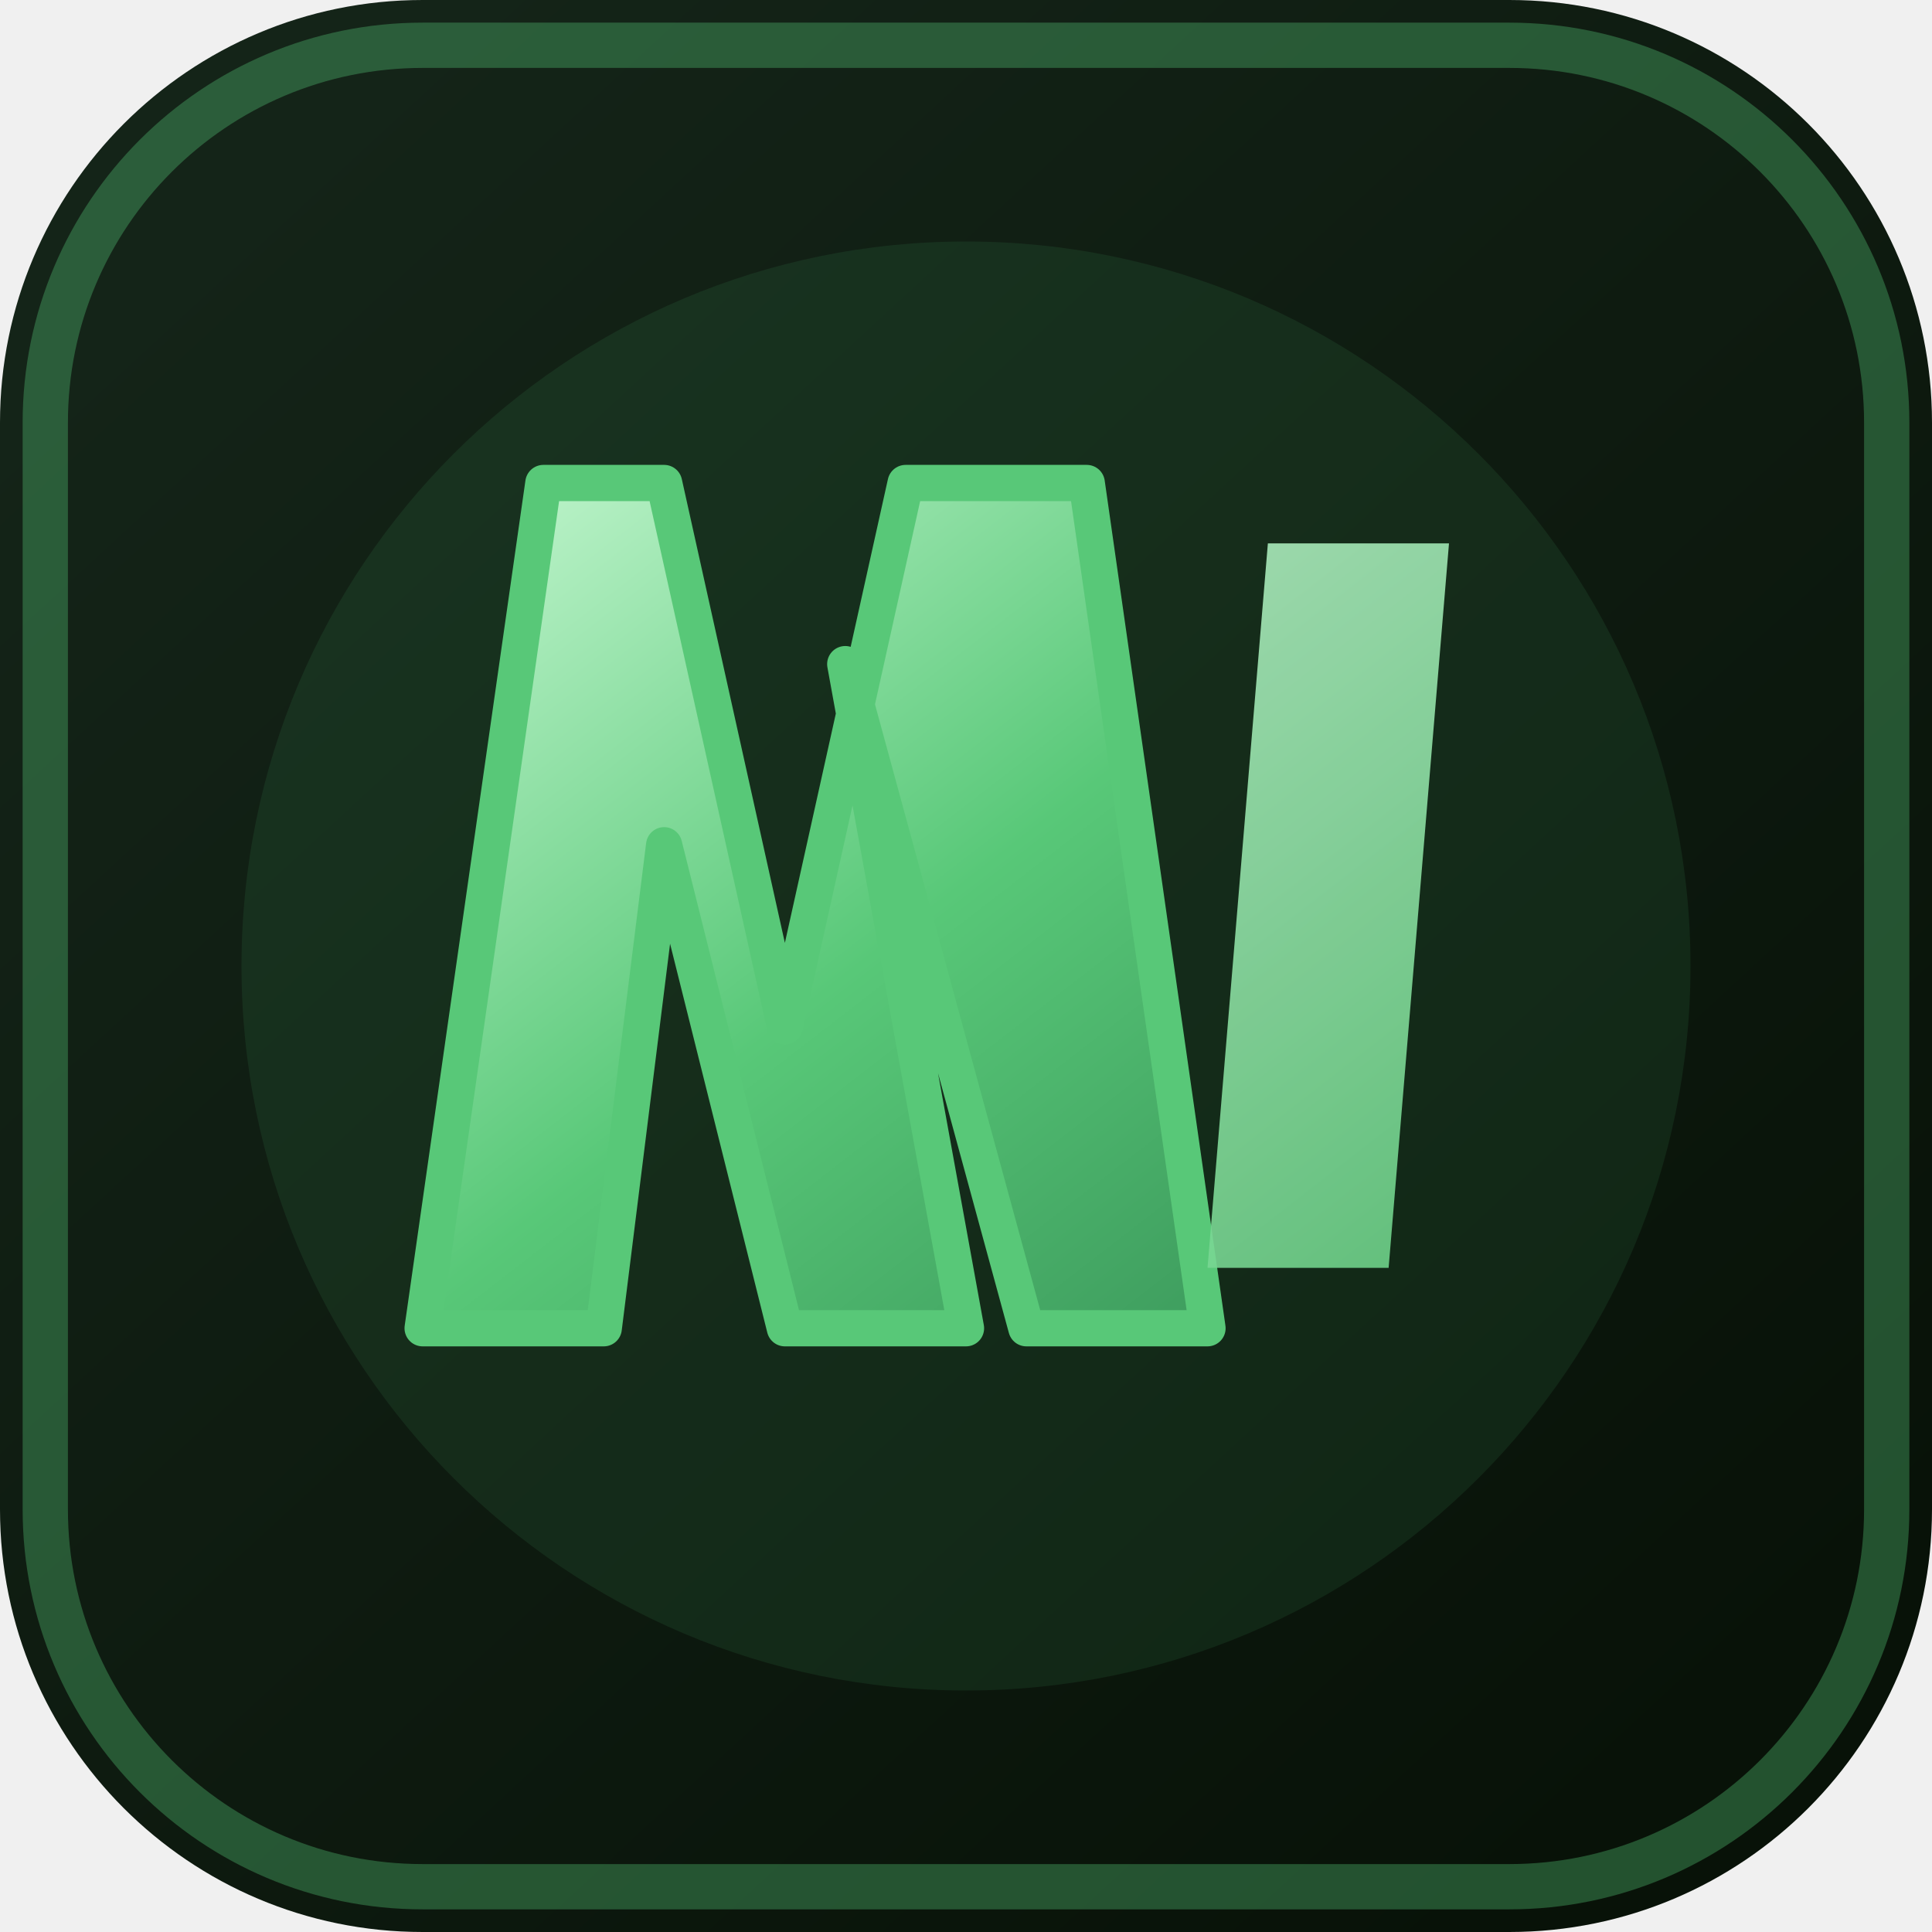
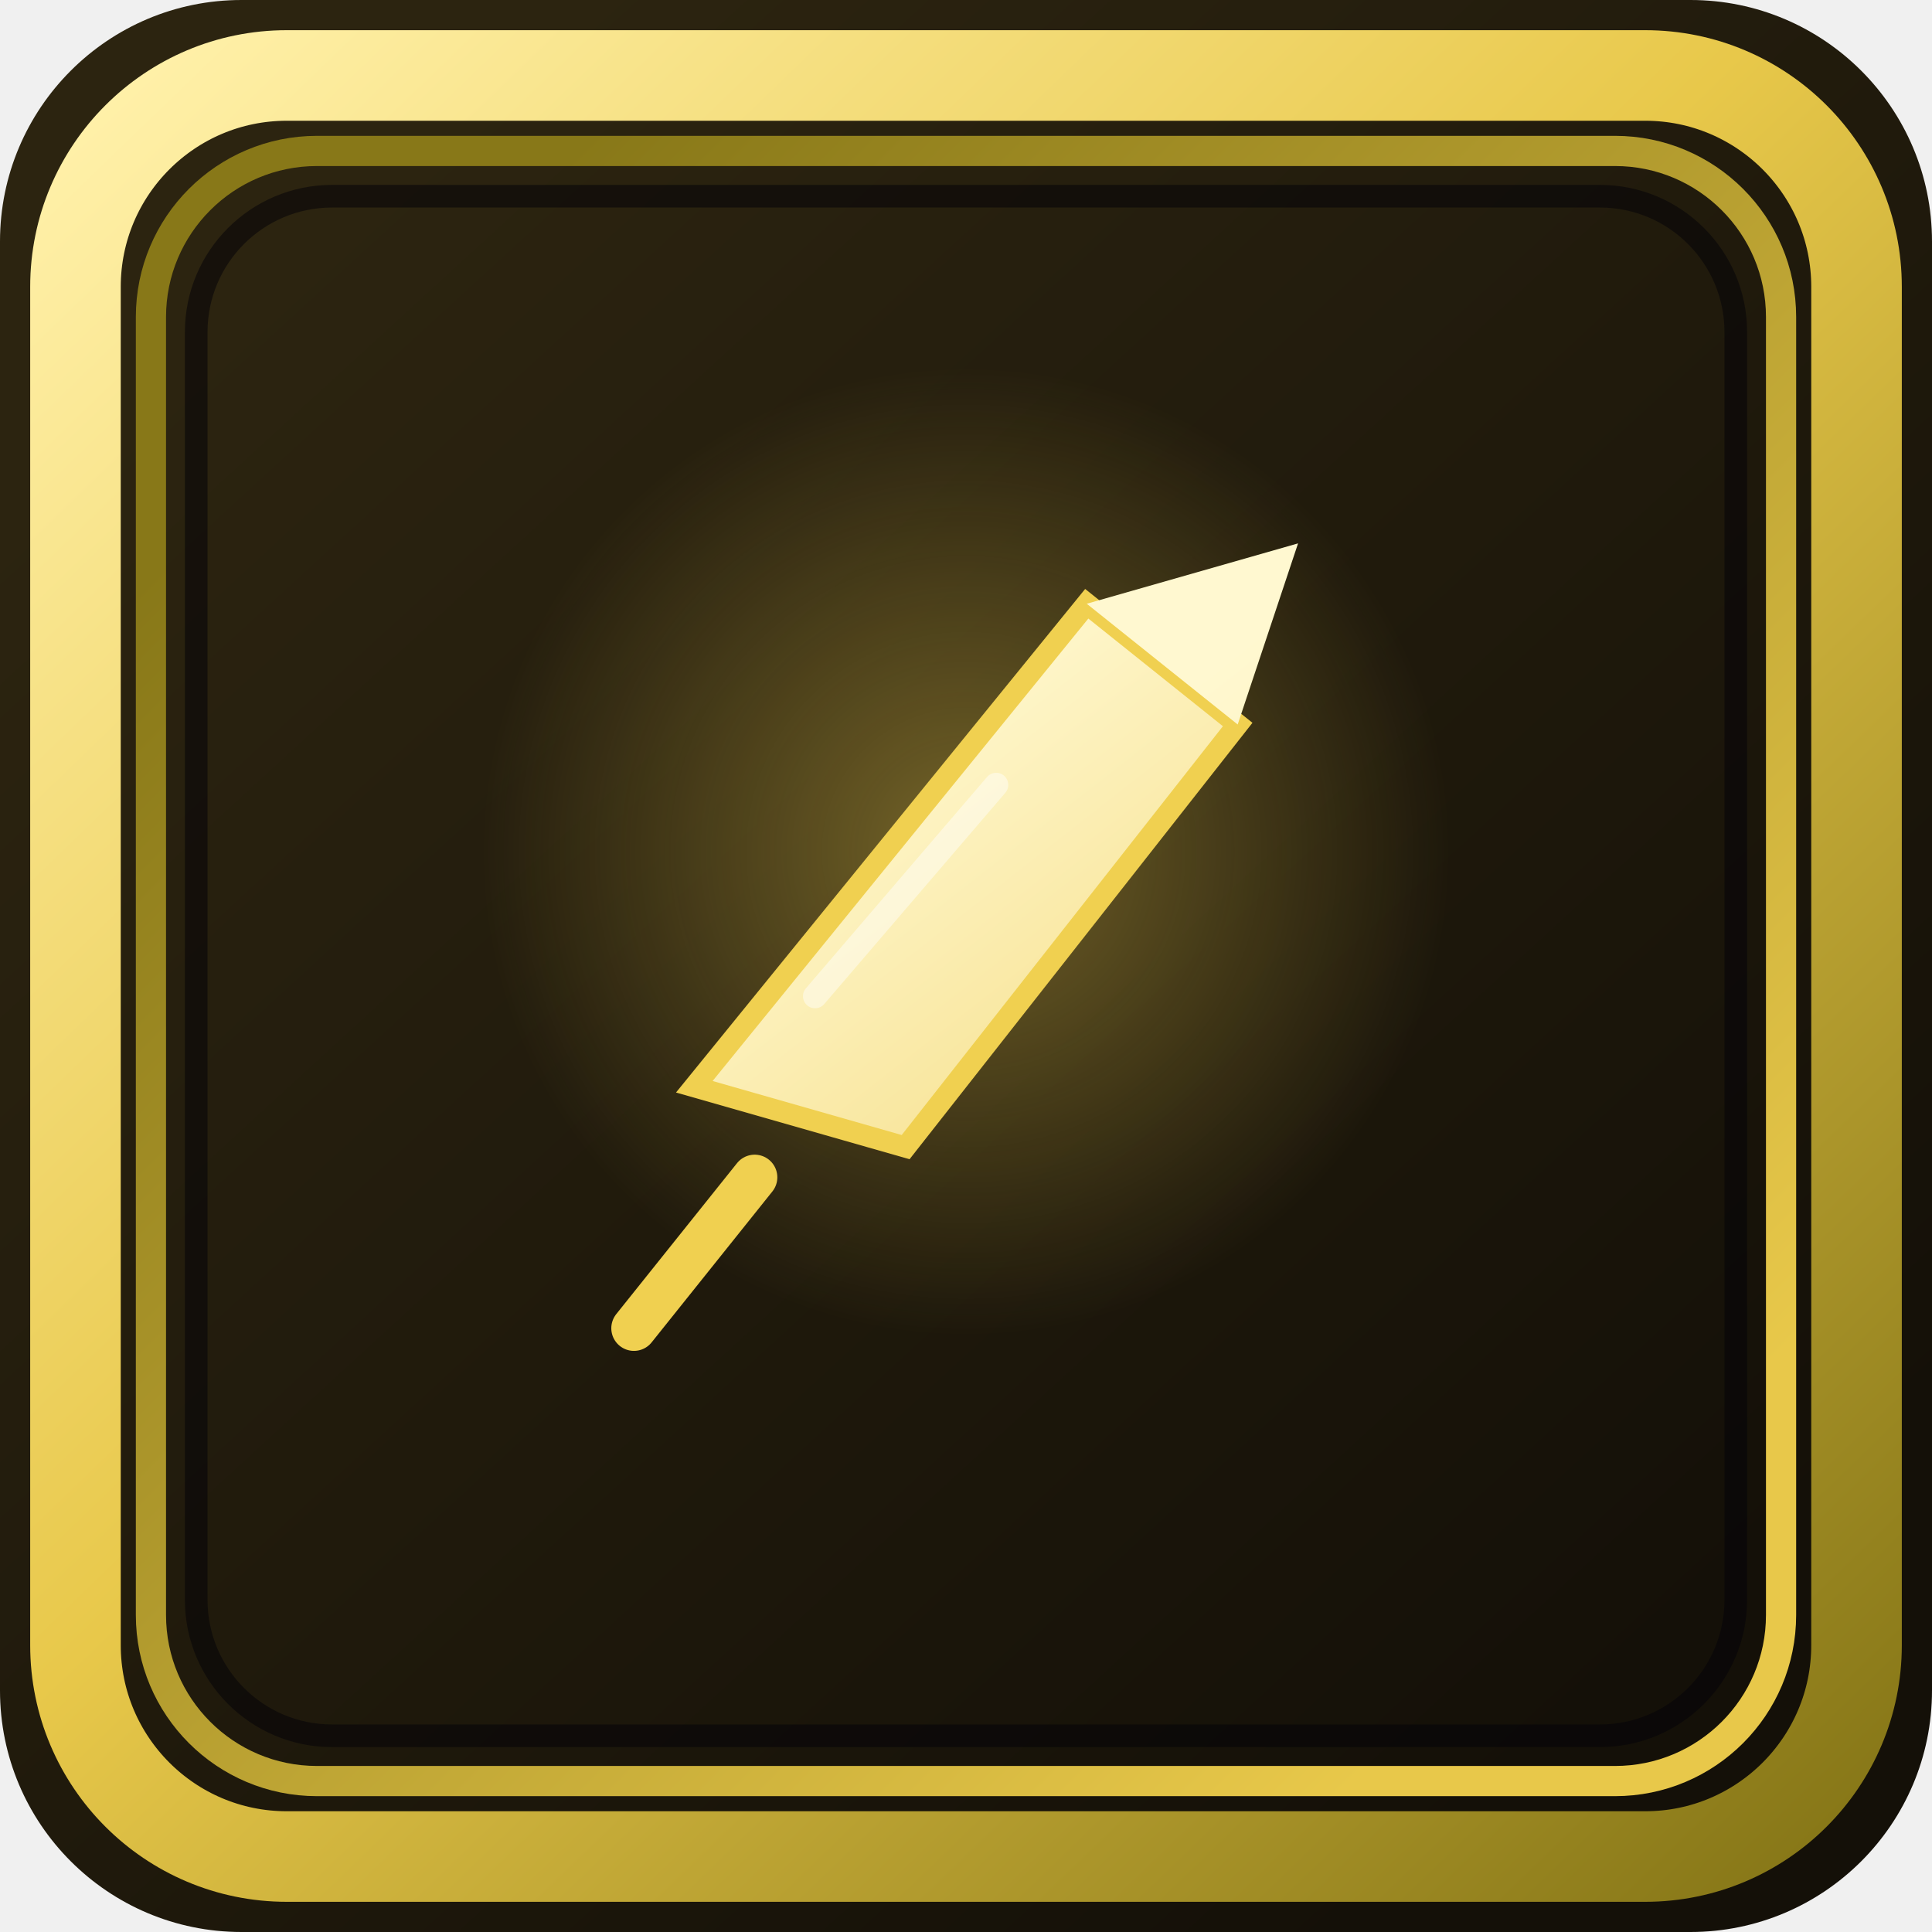
- <svg xmlns="http://www.w3.org/2000/svg" viewBox="0 0 64 64" width="64" height="64" fill="none" aria-hidden="true">
+ <svg xmlns="http://www.w3.org/2000/svg" viewBox="0 0 128 128" width="128" height="128" fill="none" aria-hidden="true">
  <defs>
-     <linearGradient id="bg_wolf_fighter_s1" x1="8" y1="6" x2="56" y2="58" gradientUnits="userSpaceOnUse">
-       <stop stop-color="#142418" />
-       <stop offset="1" stop-color="#081208" />
+     <linearGradient id="bg_wolf_fighter_s1" x1="20" y1="16" x2="108" y2="112" gradientUnits="userSpaceOnUse">
+       <stop stop-color="#2c2410" />
+       <stop offset="1" stop-color="#141008" />
    </linearGradient>
-     <linearGradient id="a1_wolf_fighter_s1" x1="16" y1="10" x2="50" y2="54" gradientUnits="userSpaceOnUse">
-       <stop stop-color="#D8FFE0" />
-       <stop offset=".45" stop-color="#58C878" />
-       <stop offset="1" stop-color="#287848" />
+     <radialGradient id="gl_wolf_fighter_s1" cx="50%" cy="45%" r="45%">
+       <stop stop-color="#F0D050" stop-opacity=".40" />
+       <stop offset="1" stop-color="#F0D050" stop-opacity="0" />
+     </radialGradient>
+     <linearGradient id="a1_wolf_fighter_s1" x1="28" y1="16" x2="100" y2="108" gradientUnits="userSpaceOnUse">
+       <stop stop-color="#FFF8D0" />
+       <stop offset=".45" stop-color="#F0D060" />
+       <stop offset="1" stop-color="#A89028" />
    </linearGradient>
-     <linearGradient id="a2_wolf_fighter_s1" x1="20" y1="14" x2="48" y2="50" gradientUnits="userSpaceOnUse">
-       <stop stop-color="#D8FFE0" />
-       <stop offset="1" stop-color="#58C878" />
+     <linearGradient id="a2_wolf_fighter_s1" x1="36" y1="24" x2="96" y2="100" gradientUnits="userSpaceOnUse">
+       <stop stop-color="#FFF8D0" />
+       <stop offset="1" stop-color="#F0D060" />
    </linearGradient>
-     <linearGradient id="a3_wolf_fighter_s1" x1="24" y1="18" x2="44" y2="46" gradientUnits="userSpaceOnUse">
-       <stop stop-color="#58C878" />
-       <stop offset="1" stop-color="#287848" />
+     <linearGradient id="fr_wolf_fighter_s1" x1="8" y1="6" x2="120" y2="122" gradientUnits="userSpaceOnUse">
+       <stop stop-color="#FFF0A8" />
+       <stop offset=".45" stop-color="#E8C84A" />
+       <stop offset="1" stop-color="#887818" />
+     </linearGradient>
+     <linearGradient id="fd_wolf_fighter_s1" x1="24" y1="24" x2="104" y2="104" gradientUnits="userSpaceOnUse">
+       <stop stop-color="#887818" />
+       <stop offset="1" stop-color="#E8C84A" />
    </linearGradient>
  </defs>
-   <rect width="64" height="64" rx="14" fill="url(#bg_wolf_fighter_s1)" />
-   <rect x="1.5" y="1.5" width="61" height="61" rx="12.5" stroke="#58C878" stroke-opacity=".35" stroke-width="1.5" />
-   <circle cx="32" cy="32" r="24" fill="#58C878" fill-opacity=".10" />
-   <path d="M18 16L14 44H20L22 28L26 44H32L28 22L34 44H40L36 16H30L26 34L22 16H18Z" fill="url(#a1_wolf_fighter_s1)" stroke="#58C878" stroke-width="1.2" stroke-linejoin="round" />
-   <path d="M42 18L40 42H46L48 18H42Z" fill="url(#a2_wolf_fighter_s1)" opacity=".9" />
+   <rect width="128" height="128" rx="16" fill="url(#bg_wolf_fighter_s1)" />
+   <circle cx="64" cy="60" r="36" fill="url(#gl_wolf_fighter_s1)" />
+   <g transform="translate(32,30)">
+     <path d="M14 42L40 10L50 18L28 46Z" fill="url(#a1_wolf_fighter_s1)" stroke="#F0D050" stroke-width="1.4" />
+     <path d="M40 10L54 6L50 18" fill="url(#a2_wolf_fighter_s1)" />
+     <path d="M18 48L10 58" stroke="#F0D050" stroke-width="3" stroke-linecap="round" />
+     <path d="M22 36L34 22" stroke="#fff" stroke-width="1.6" stroke-linecap="round" opacity=".45" />
+   </g>
+   <rect x="5" y="5" width="118" height="118" rx="14" fill="none" stroke="url(#fr_wolf_fighter_s1)" stroke-width="6" />
+   <rect x="10" y="10" width="108" height="108" rx="11" fill="none" stroke="url(#fd_wolf_fighter_s1)" stroke-width="2" />
+   <rect x="13" y="13" width="102" height="102" rx="9" fill="none" stroke="#050308" stroke-opacity=".55" stroke-width="1.5" />
</svg>
